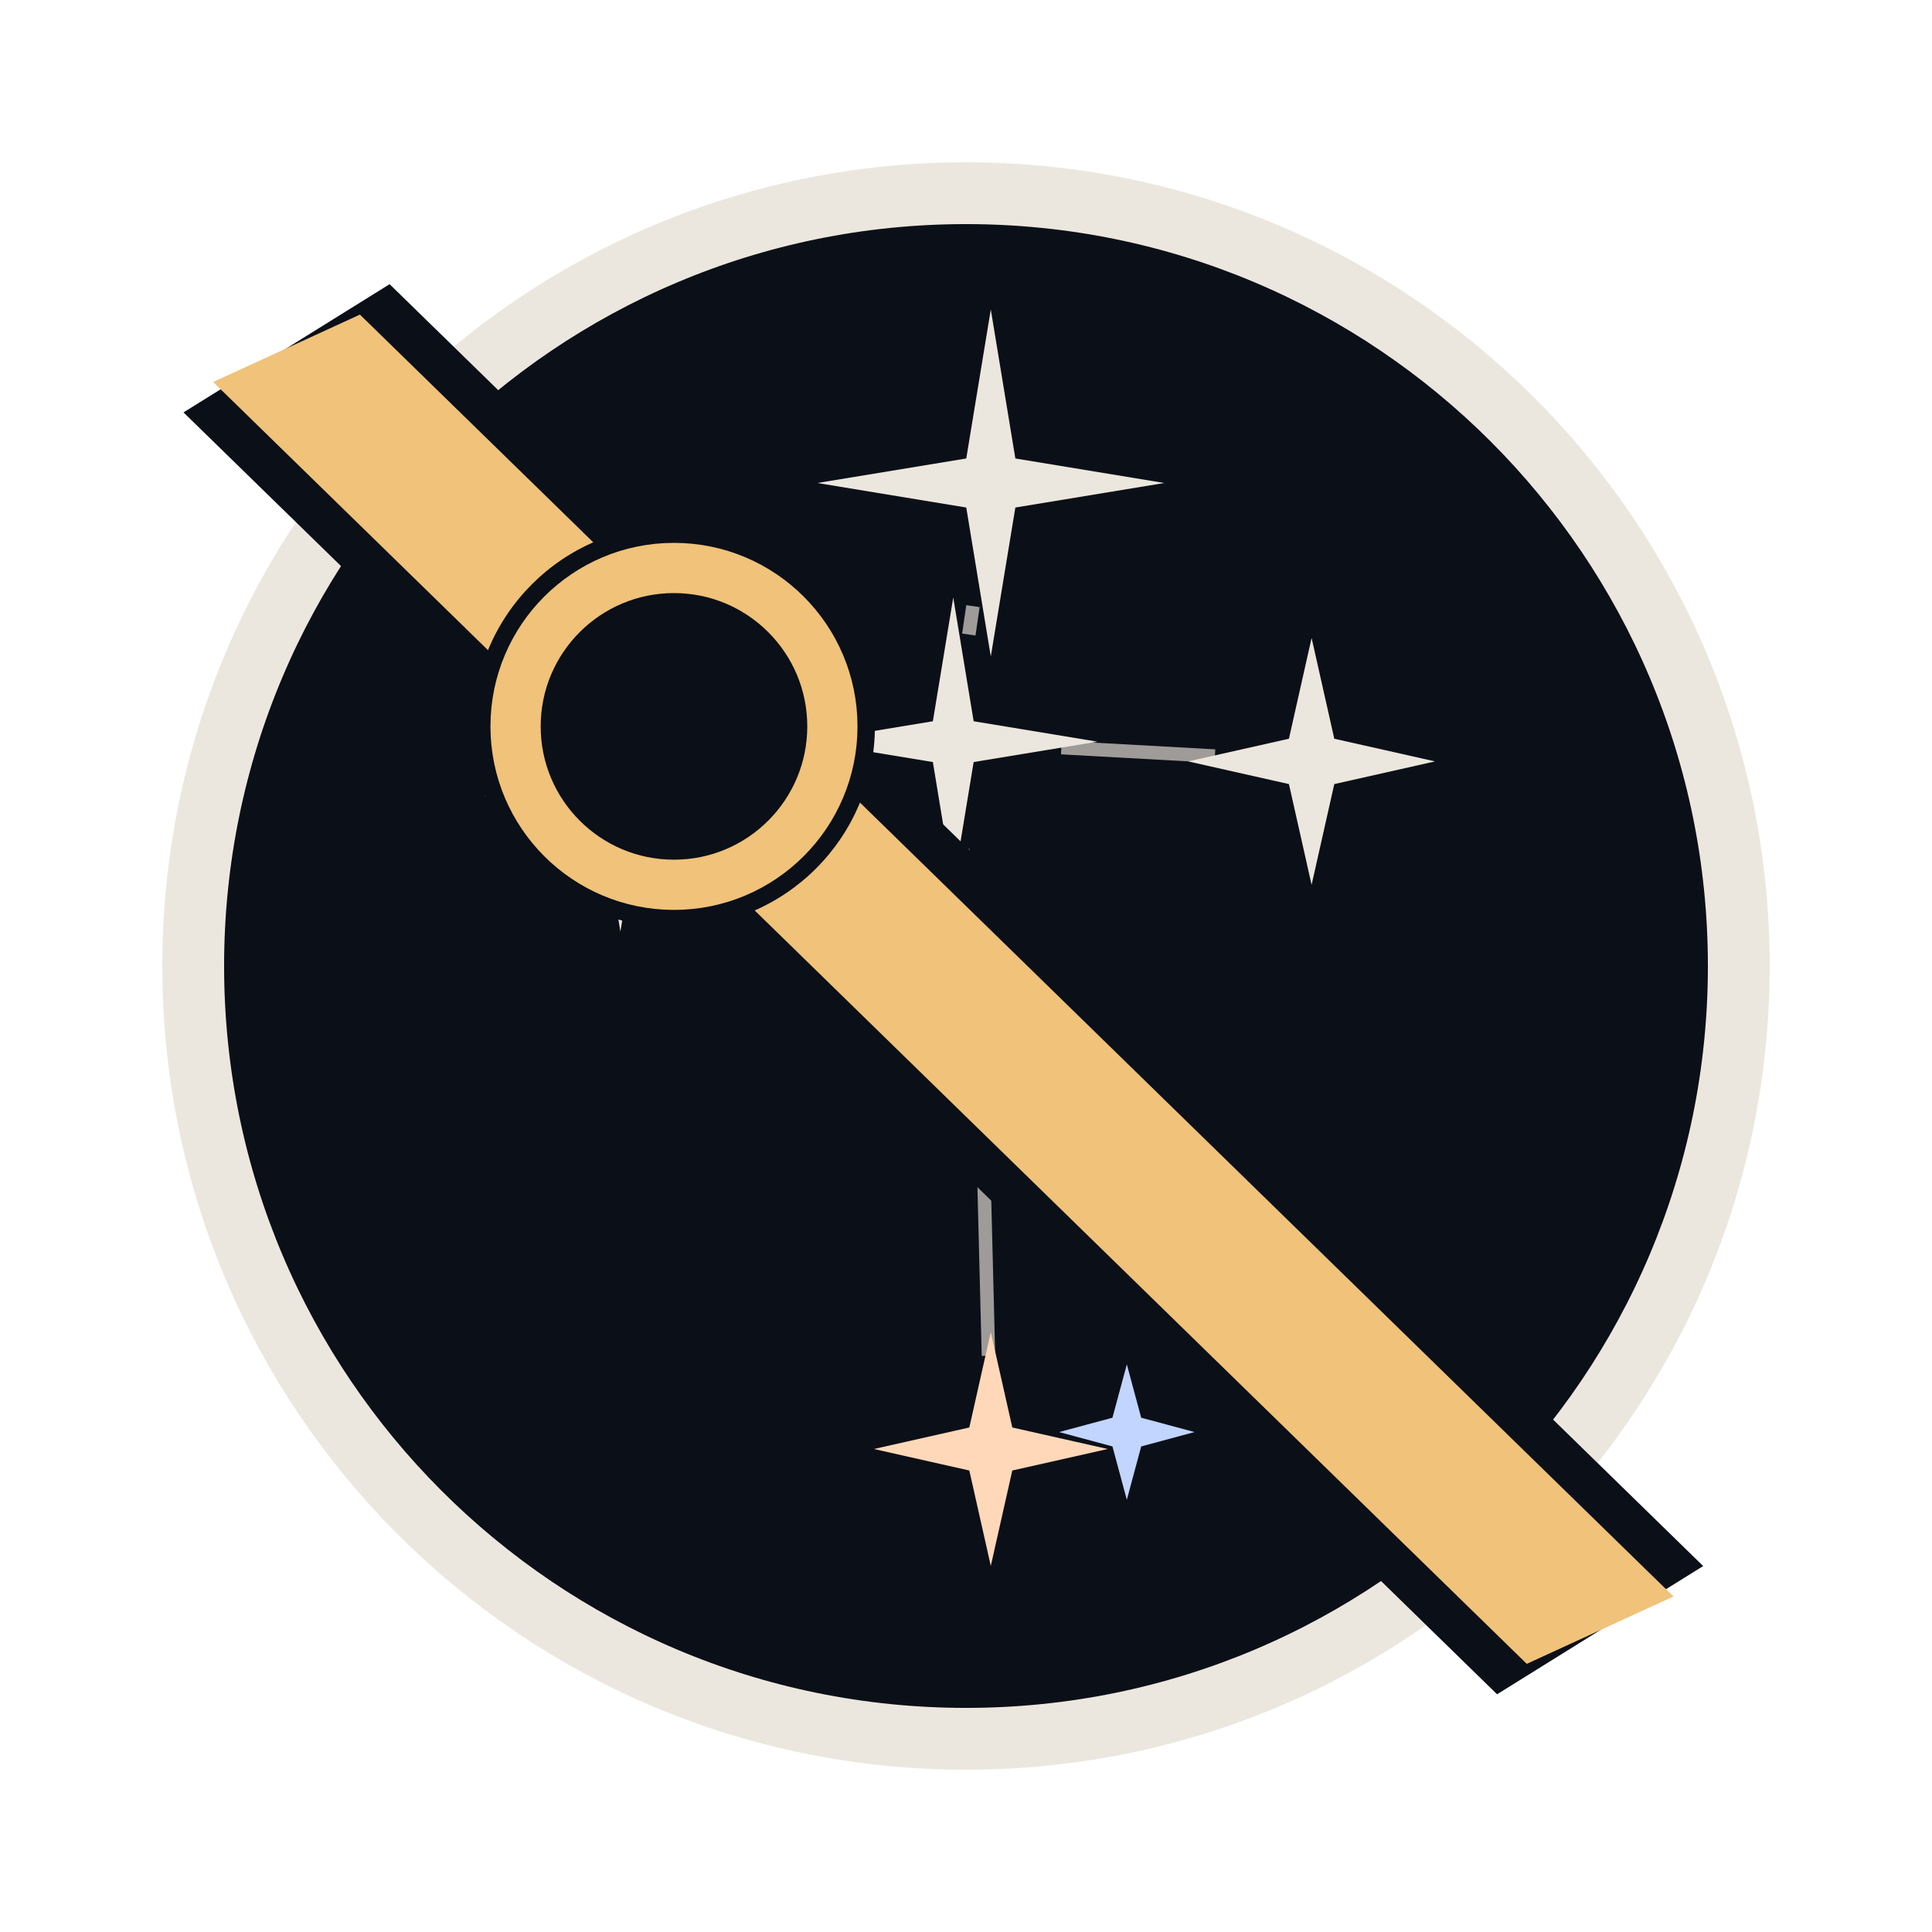
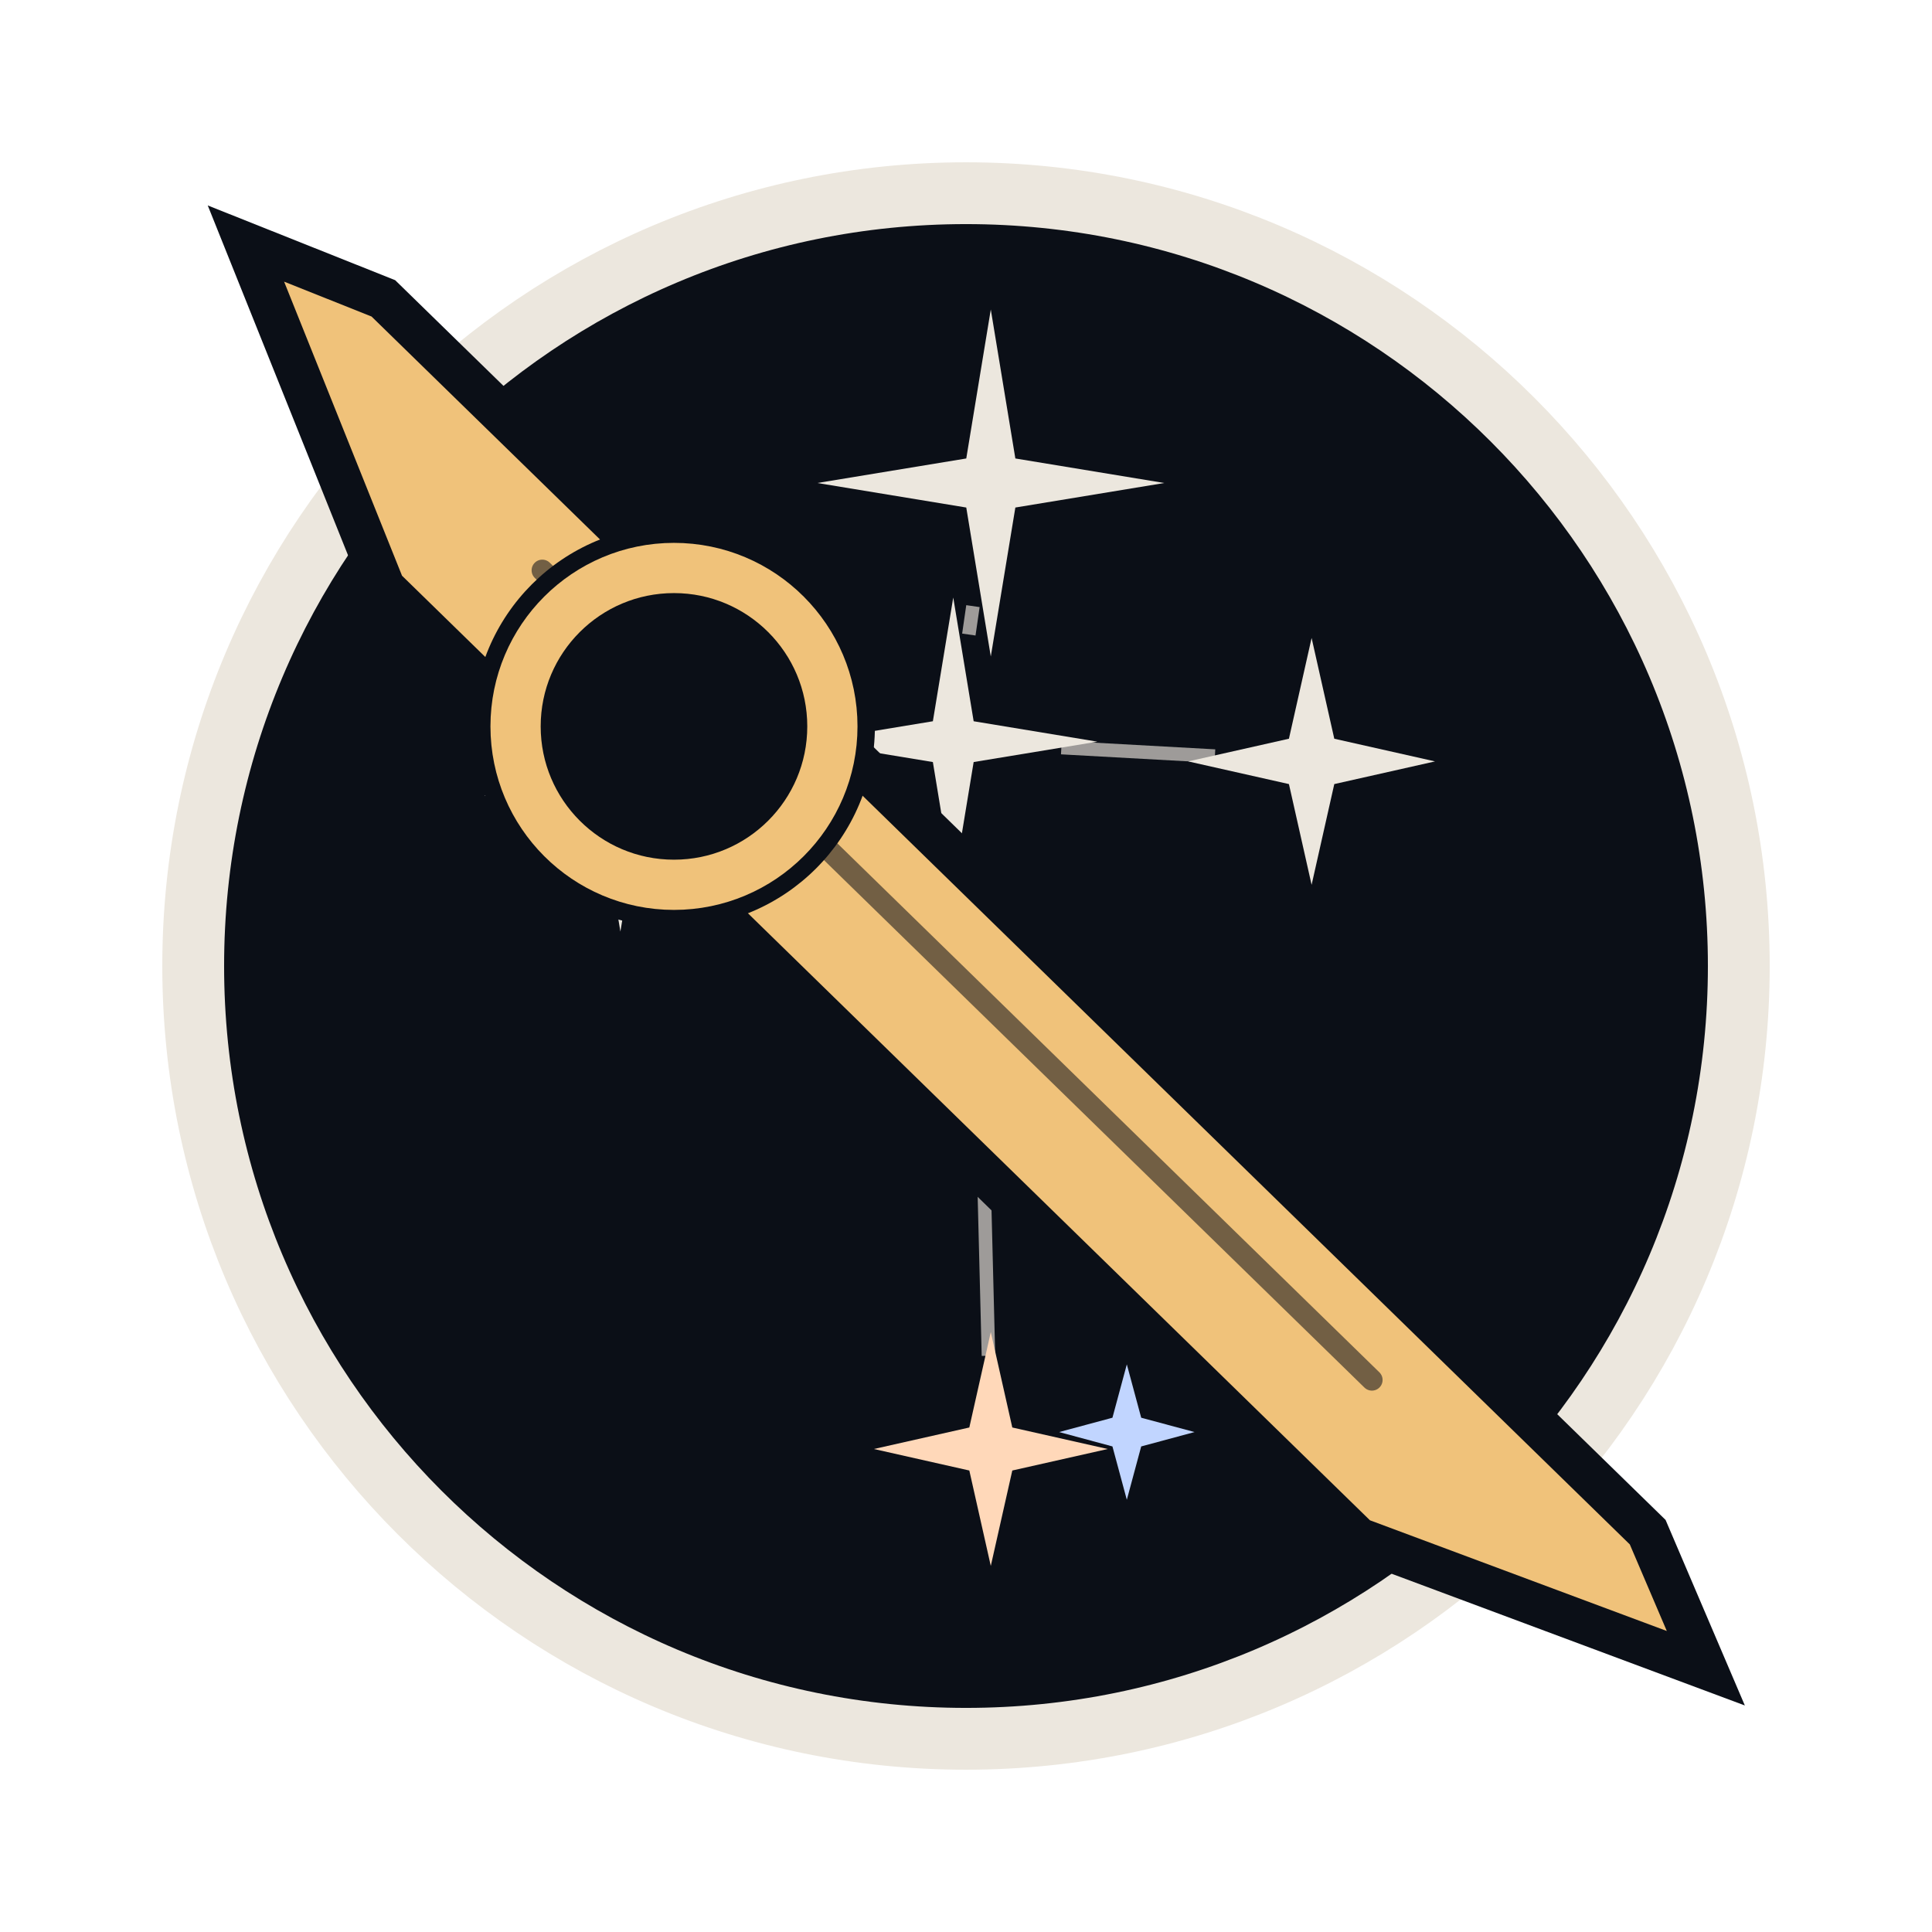
<svg xmlns="http://www.w3.org/2000/svg" viewBox="0 0 512 512" role="img" aria-label="Cygnus mark: the Northern Cross badged, struck by a transit at 135.7 degrees (seed 20260929)">
  <circle cx="256.0" cy="256.0" r="204.80" fill="#0b0f17" stroke="#ece7de" stroke-width="16.38" />
  <line x1="257.84" y1="160.63" x2="256.75" y2="168.16" stroke="#ece7de" stroke-width="3.58" stroke-linecap="butt" opacity=".65" />
  <line x1="255.16" y1="225.12" x2="258.05" y2="257.58" stroke="#ece7de" stroke-width="3.58" stroke-linecap="butt" opacity=".65" />
  <line x1="260.44" y1="299.64" x2="261.95" y2="359.29" stroke="#ece7de" stroke-width="3.58" stroke-linecap="butt" opacity=".65" />
  <line x1="321.96" y1="200.37" x2="281.27" y2="198.12" stroke="#ece7de" stroke-width="3.58" stroke-linecap="butt" opacity=".65" />
  <line x1="224.31" y1="201.13" x2="191.57" y2="206.42" stroke="#ece7de" stroke-width="3.58" stroke-linecap="butt" opacity=".65" />
  <polygon points="262.57,82.02 269.08,121.50 308.55,128.00 269.08,134.50 262.57,173.98 256.07,134.50 216.60,128.00 256.07,121.50" fill="#ece7de" />
  <polygon points="252.62,158.35 258.03,191.14 290.82,196.55 258.03,201.95 252.62,234.74 247.22,201.95 214.43,196.55 247.22,191.14" fill="#ece7de" />
  <polygon points="164.41,174.75 169.51,205.72 200.48,210.82 169.51,215.92 164.41,246.88 159.31,215.92 128.35,210.82 159.31,205.72" fill="#ece7de" />
  <polygon points="347.59,169.07 353.60,195.77 380.30,201.78 353.60,207.79 347.59,234.49 341.58,207.79 314.88,201.78 341.58,195.77" fill="#ece7de" />
  <polygon points="259.91,254.22 264.39,274.09 284.26,278.57 264.39,283.05 259.91,302.92 255.43,283.05 235.56,278.57 255.43,274.09" fill="#ece7de" />
  <polygon points="262.57,353.01 268.27,378.30 293.56,384.00 268.27,389.70 262.57,414.99 256.88,389.70 231.59,384.00 256.88,378.30" fill="#ffd8b9" />
  <polygon points="298.62,361.57 302.43,375.71 316.57,379.51 302.43,383.32 298.62,397.46 294.81,383.32 280.68,379.51 294.81,375.71" fill="#c1d5ff" />
-   <polygon points="451.36,415.02 103.25,75.31 48.63,109.29 396.74,449.00" fill="#0b0f17" />
-   <polygon points="443.49,423.08 95.38,83.37 56.49,101.23 404.61,440.94" fill="#f0c27a" />
+   <polygon points="441.72,432.23 431.92,409.29 98.46,83.88 75.29,74.64 106.54,152.57 363.05,402.89" fill="#0b0f17" stroke="#0b0f17" stroke-width="22.53" stroke-linejoin="miter" stroke-miterlimit="10" />
+   <polygon points="441.72,432.23 431.92,409.29 98.46,83.88 75.29,74.64 106.54,152.57 363.05,402.89" fill="#f0c27a" />
+   <line x1="363.57" y1="365.70" x2="143.71" y2="151.14" stroke="#0b0f17" stroke-width="5.66" stroke-linecap="round" opacity=".55" />
  <circle cx="178.61" cy="192.50" r="53.25" fill="#0b0f17" />
  <circle cx="178.61" cy="192.50" r="41.98" fill="#0b0f17" stroke="#f0c27a" stroke-width="13.31" />
</svg>
